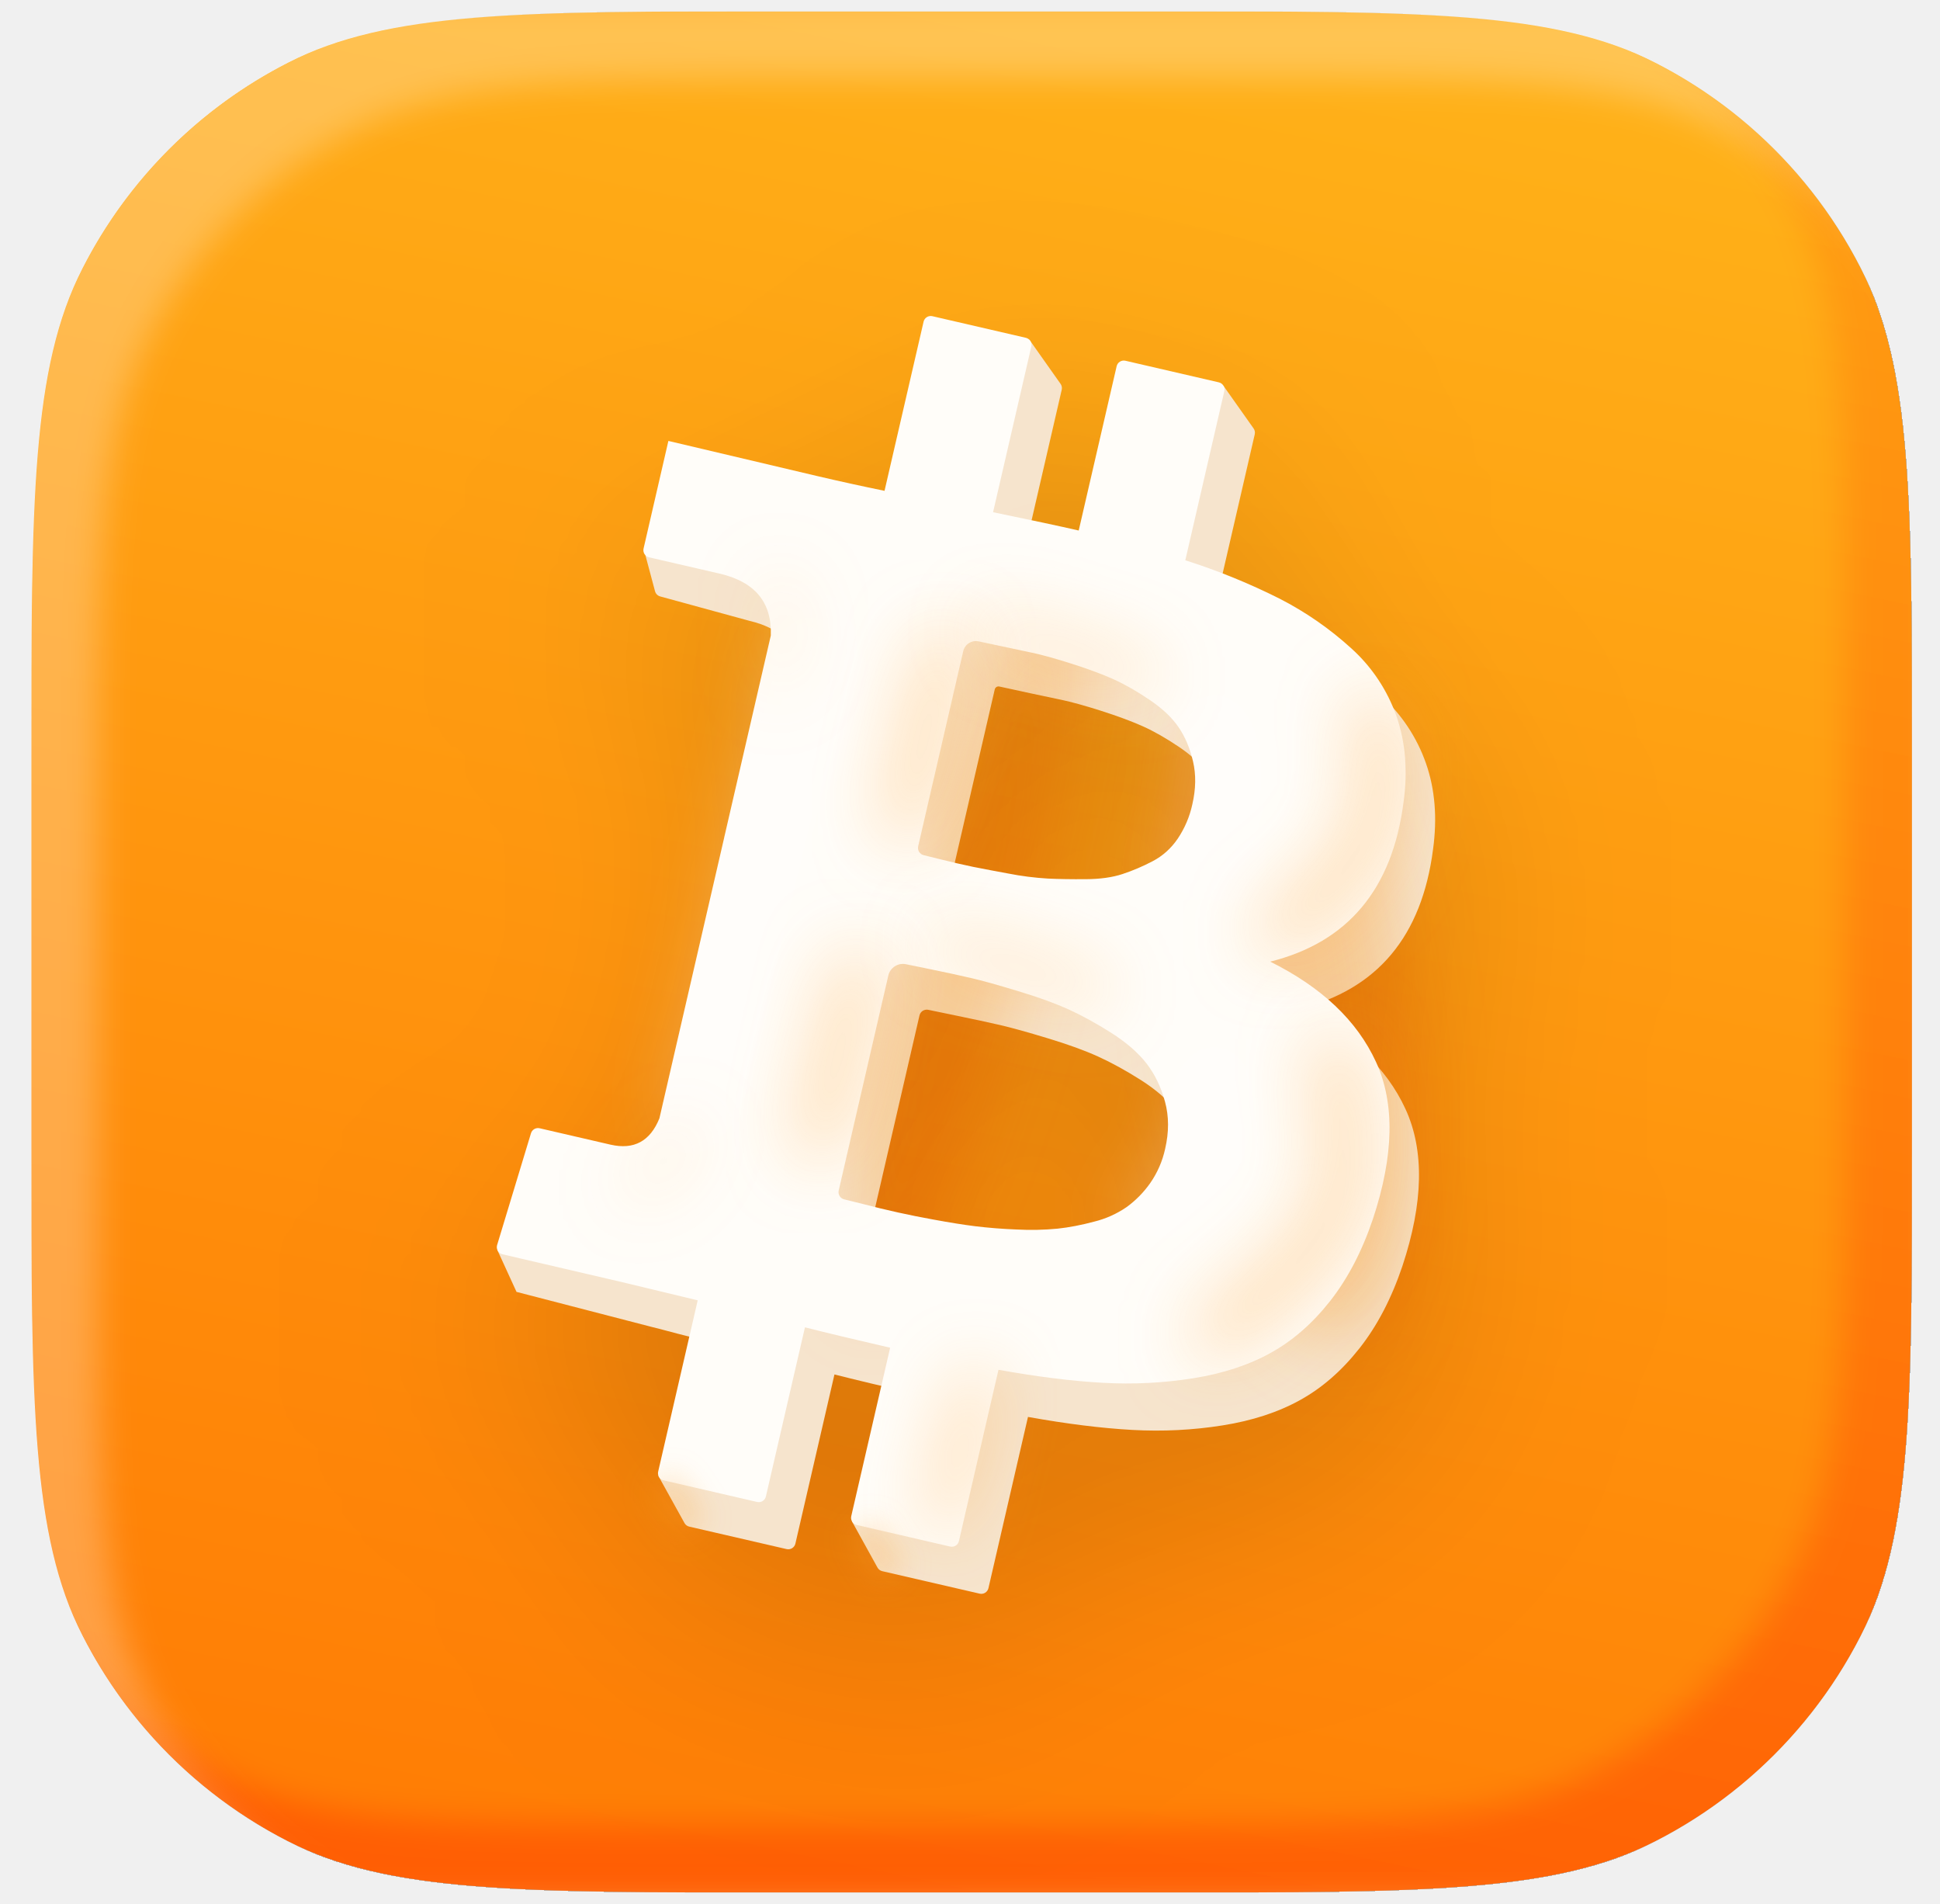
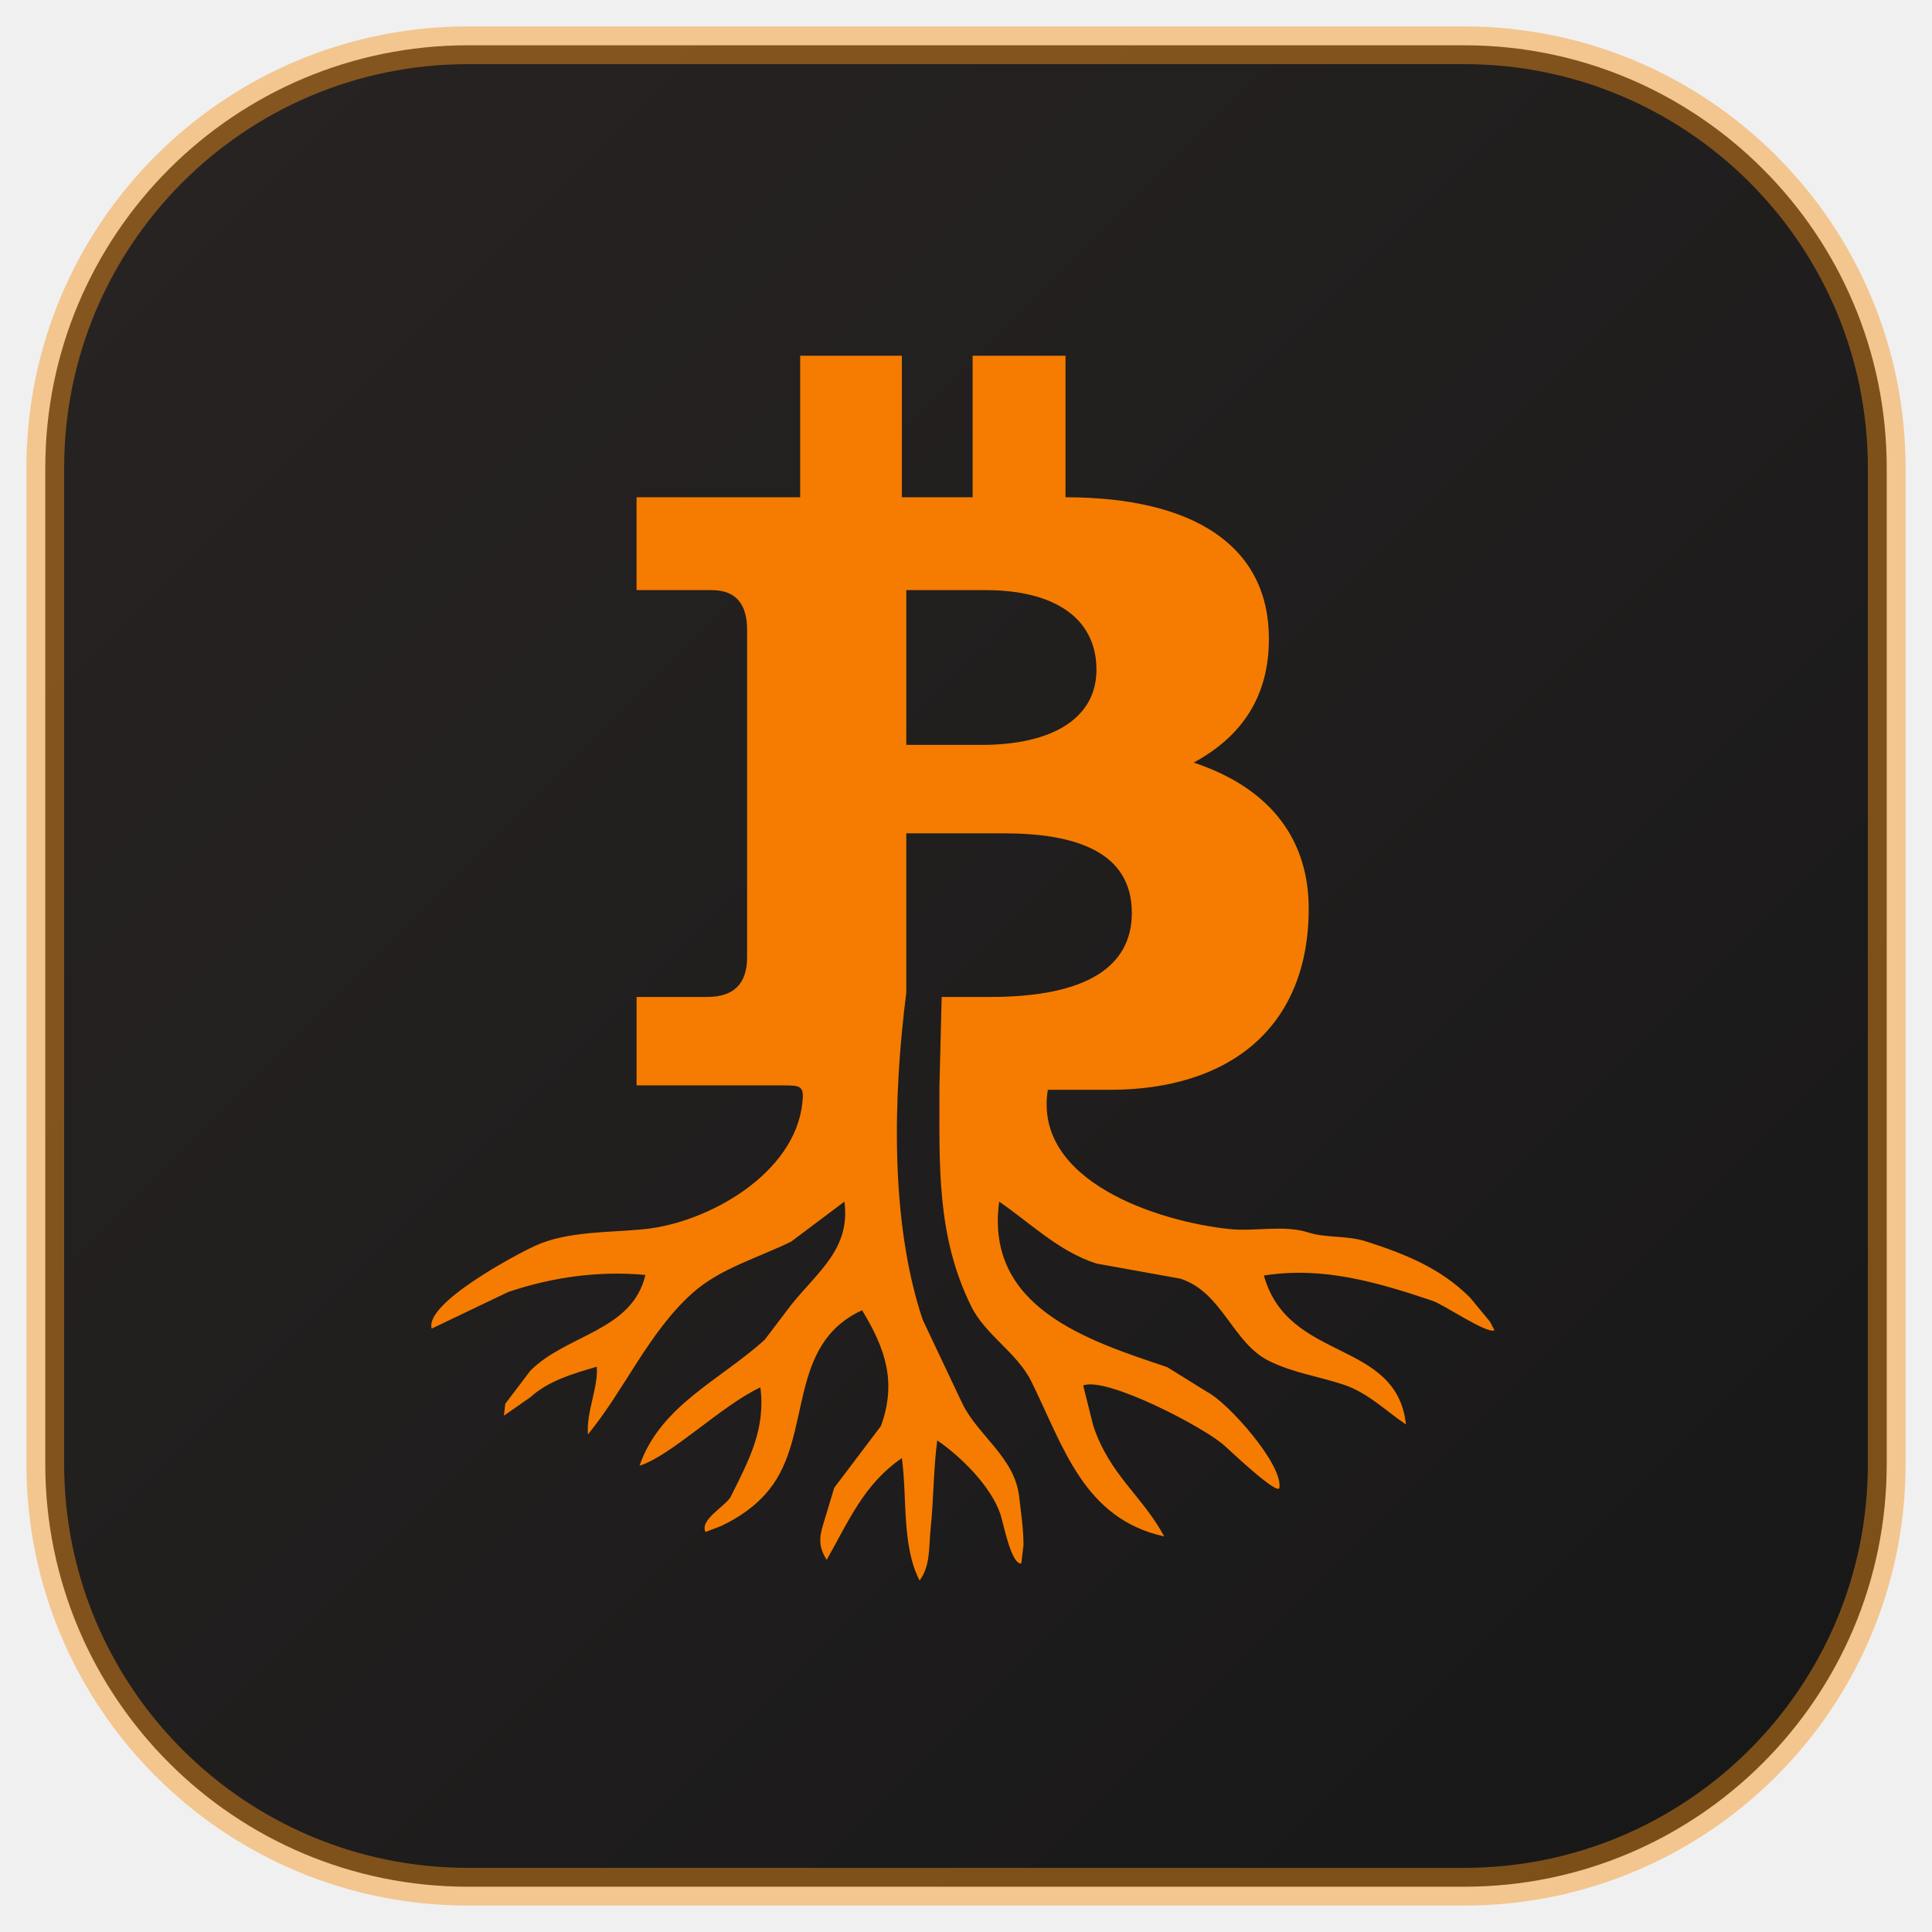
- <svg xmlns="http://www.w3.org/2000/svg" viewBox="0 0 53 52" fill="none">
-   <g clip-path="url(#a)">
-     <g filter="url(#b)" opacity=".6">
-       <path fill="#FF6C00" d="M38.399 32.298q-.778-1.69-2.89-2.74 3.182-.795 3.642-4.353.176-1.287-.193-2.348a4.5 4.5 0 0 0-1.233-1.854 9 9 0 0 0-1.961-1.36 17.5 17.5 0 0 0-2.576-1.047l1.112-4.815-.9-1.218-2.043.538-1.08 4.682q-.765-.176-2.34-.5l1.089-4.72-.892-1.299-2.051.62-1.112 4.815a68 68 0 0 1-1.858-.408l-4.046-.955-1.57 1.864.333.969 2.634.79q1.452.336 1.4 1.693L20.6 26.136q.19.045.301.09l-.306-.07-1.773 7.681q-.378.939-1.334.72l-2.12-.49-1.892 2.11.637 1.114 3.677 1.018q.363.084 1.049.252t1.03.247l-1.932 3.581.806 1.292 2.944.68 1.111-4.816q.798.206 2.327.558l-1.876 3.578.769 1.218 2.942.68 1.125-4.873q1.585.285 2.847.355t2.474-.124q1.21-.192 2.111-.69.9-.496 1.626-1.416t1.172-2.246q.863-2.597.084-4.287m-11.2-11.562.757.164q.624.134 1.037.22.413.084 1.097.303.685.219 1.14.424.456.206.978.558.524.352.794.747.27.394.397.937t-.019 1.173a2.7 2.7 0 0 1-.396.935 1.9 1.9 0 0 1-.686.617 5.4 5.4 0 0 1-.827.352q-.413.136-1.008.14-.594.004-1.032-.017a8 8 0 0 1-1.076-.138 71 71 0 0 1-.964-.182 21 21 0 0 1-.889-.205l-.657-.162zm5.032 14.868a2.8 2.8 0 0 1-.645.657 2.7 2.7 0 0 1-.887.398q-.526.141-1 .192a7.5 7.5 0 0 1-1.123.023q-.647-.03-1.127-.09t-1.135-.18-1.02-.206a61 61 0 0 1-.915-.222 62 62 0 0 0-.705-.172l1.492-6.46q.152.036.912.191.759.155 1.237.266.477.11 1.305.362.828.25 1.375.498.546.246 1.17.642t.964.837.504 1.042q.164.6.005 1.29a2.6 2.6 0 0 1-.407.932" />
-     </g>
-     <g filter="url(#c)">
-       <path fill="url(#d)" d="M.854 20.862c0-7.194 0-10.791 1.4-13.539A12.85 12.85 0 0 1 7.867 1.71C10.615.31 14.212.31 21.406.31h10.276c7.194 0 10.791 0 13.539 1.4a12.85 12.85 0 0 1 5.613 5.613c1.4 2.748 1.4 6.345 1.4 13.539v10.276c0 7.194 0 10.791-1.4 13.539a12.85 12.85 0 0 1-5.613 5.613c-2.748 1.4-6.345 1.4-13.539 1.4H21.406c-7.194 0-10.791 0-13.539-1.4a12.85 12.85 0 0 1-5.613-5.613c-1.4-2.748-1.4-6.345-1.4-13.539z" />
-     </g>
-     <g filter="url(#e)" opacity=".6">
-       <path fill="#000" fill-opacity=".29" d="M38.399 32.298q-.778-1.69-2.89-2.74 3.182-.795 3.642-4.353.176-1.287-.193-2.348a4.5 4.5 0 0 0-1.233-1.854 9 9 0 0 0-1.961-1.36 17.5 17.5 0 0 0-2.576-1.047l1.112-4.815-.9-1.218-2.043.538-1.08 4.682q-.765-.176-2.34-.5l1.089-4.72-.892-1.299-2.051.62-1.112 4.815a68 68 0 0 1-1.858-.408l-4.046-.955-1.57 1.864.333.969 2.634.79q1.452.336 1.4 1.693L20.6 26.136q.19.045.301.09l-.306-.07-1.773 7.681q-.378.939-1.334.72l-2.12-.49-1.892 2.11.637 1.114 3.677 1.018q.363.084 1.049.252t1.03.247l-1.932 3.581.806 1.292 2.944.68 1.111-4.816q.798.206 2.327.558l-1.876 3.578.769 1.218 2.942.68 1.125-4.873q1.585.285 2.847.355t2.474-.124q1.21-.192 2.111-.69.9-.496 1.626-1.416t1.172-2.246q.863-2.597.084-4.287m-11.2-11.562.757.164q.624.134 1.037.22.413.084 1.097.303.685.219 1.14.424.456.206.978.558.524.352.794.747.27.394.397.937t-.019 1.173a2.7 2.7 0 0 1-.396.935 1.9 1.9 0 0 1-.686.617 5.4 5.4 0 0 1-.827.352q-.413.136-1.008.14-.594.004-1.032-.017a8 8 0 0 1-1.076-.138 71 71 0 0 1-.964-.182 21 21 0 0 1-.889-.205l-.657-.162zm5.032 14.868a2.8 2.8 0 0 1-.645.657 2.7 2.7 0 0 1-.887.398q-.526.141-1 .192a7.5 7.5 0 0 1-1.123.023q-.647-.03-1.127-.09t-1.135-.18-1.02-.206a61 61 0 0 1-.915-.222 62 62 0 0 0-.705-.172l1.492-6.46q.152.036.912.191.759.155 1.237.266.477.11 1.305.362.828.25 1.375.498.546.246 1.17.642t.964.837.504 1.042q.164.6.005 1.29a2.6 2.6 0 0 1-.407.932" />
-     </g>
-     <path fill="#F6E4CD" d="M38.398 30.292q-.777-1.69-2.89-2.74 3.183-.795 3.642-4.353.177-1.287-.192-2.348a4.5 4.5 0 0 0-1.233-1.854 9 9 0 0 0-1.961-1.359 17.5 17.5 0 0 0-2.576-1.048l1.091-4.727a.2.2 0 0 0-.032-.162l-.823-1.164-2.067.558-1.081 4.682q-.765-.176-2.34-.5l1.07-4.632a.2.2 0 0 0-.032-.161l-.852-1.206-2.04.6-1.111 4.816a68 68 0 0 1-1.858-.41l-4.047-.954-1.434 1.834.263.984a.2.2 0 0 0 .14.142l2.429.664q1.452.335 1.4 1.692l-1.266 5.484q.192.045.302.09l-.306-.07-1.774 7.681q-.377.94-1.333.72l-2.12-.49-1.776 2.088.52 1.136 3.689.956c.242.056.577.155 1.034.267s.803.242 1.033.295l-1.88 3.509.712 1.285c.027.05.074.086.13.099l2.66.614a.2.2 0 0 0 .241-.15l1.067-4.62q.798.204 2.327.557l-1.845 3.462.694 1.256a.2.2 0 0 0 .13.098l2.66.614a.2.2 0 0 0 .241-.15l1.08-4.677q1.585.285 2.846.355t2.474-.124q1.212-.192 2.112-.69.9-.496 1.625-1.416.726-.92 1.172-2.245.862-2.598.085-4.288M27.3 18.75a144 144 0 0 0 1.692.363q.414.086 1.098.304.684.219 1.14.424.456.206.978.558.523.352.794.747.27.394.397.937.126.543-.019 1.173a2.7 2.7 0 0 1-.397.935 1.9 1.9 0 0 1-.685.617 5.4 5.4 0 0 1-.827.353q-.413.135-1.008.14-.594.003-1.032-.018a8 8 0 0 1-1.076-.138 68 68 0 0 1-.964-.182 22 22 0 0 1-.889-.205l-.657-.162 1.331-5.766a.106.106 0 0 1 .124-.08m4.93 14.848a2.8 2.8 0 0 1-.644.657 2.7 2.7 0 0 1-.887.398q-.526.141-1 .192-.475.052-1.123.023-.647-.03-1.127-.089-.48-.06-1.136-.182a26 26 0 0 1-1.934-.426l-.705-.173 1.446-6.263a.204.204 0 0 1 .241-.154l.716.148q.76.156 1.237.266t1.306.362q.828.25 1.375.498.546.247 1.17.642.622.396.964.837.34.44.504 1.042.163.6.004 1.29a2.6 2.6 0 0 1-.406.932" />
-     <g filter="url(#f)" opacity=".3" style="mix-blend-mode:multiply">
-       <path fill="#FF9C11" d="M36.693 36.702c-1.584.209-3.403-3.698-4.065-8.725-.66-5.027.087-9.272 1.67-9.48 1.584-.208 3.403 3.698 4.065 8.726.66 5.027-.087 9.27-1.67 9.48" />
-     </g>
-     <g filter="url(#g)" opacity=".3" style="mix-blend-mode:multiply">
-       <path fill="#FF9C11" d="M23.705 35.72c-.82-.22-.272-4.92 1.222-10.499 1.495-5.578 3.371-9.922 4.19-9.703s.273 4.92-1.221 10.499c-1.495 5.578-3.371 9.922-4.19 9.702" />
-     </g>
-     <path fill="#FFFDF9" d="M37.592 29.005q-.777-1.69-2.89-2.74 3.183-.795 3.642-4.353.177-1.287-.192-2.348a4.5 4.5 0 0 0-1.233-1.854 9 9 0 0 0-1.961-1.359 17.5 17.5 0 0 0-2.576-1.048l1.066-4.62a.2.2 0 0 0-.15-.24l-2.552-.59a.2.2 0 0 0-.24.151L29.47 14.49q-.765-.176-2.34-.5l1.045-4.524a.2.2 0 0 0-.15-.24l-2.553-.59a.2.2 0 0 0-.24.15l-1.067 4.62a68 68 0 0 1-1.858-.408l-4.047-.955-.678 2.939a.2.2 0 0 0 .15.24l1.926.445q1.452.335 1.4 1.692l-1.266 5.484-.004.01v.01l-1.773 7.681q-.378.939-1.334.72l-1.938-.448a.2.2 0 0 0-.237.137l-.925 3.052a.2.2 0 0 0 .146.253l3.256.758q.362.084 1.048.252.685.168 1.03.248l-1.08 4.677a.2.2 0 0 0 .15.24l2.553.59a.2.2 0 0 0 .24-.15l1.067-4.62q.798.204 2.327.557l-1.062 4.6a.2.2 0 0 0 .15.241l2.552.59a.2.2 0 0 0 .24-.151l1.08-4.677q1.585.285 2.847.355 1.261.07 2.474-.124 1.211-.192 2.11-.69.9-.496 1.627-1.416.725-.92 1.172-2.245.862-2.598.084-4.288M26.315 17.786a.357.357 0 0 1 .422-.268l1.45.308q.412.086 1.097.304.686.219 1.14.424.456.206.978.558.523.352.794.747.27.394.397.937t-.019 1.173a2.7 2.7 0 0 1-.397.935q-.272.4-.685.617-.412.216-.827.352-.413.137-1.008.14-.594.004-1.032-.017a8 8 0 0 1-1.076-.137 66 66 0 0 1-.964-.183 21 21 0 0 1-.889-.205l-.462-.114a.204.204 0 0 1-.15-.243zm5.11 14.525a2.8 2.8 0 0 1-.645.657 2.7 2.7 0 0 1-.887.398q-.526.141-1 .192a7.5 7.5 0 0 1-1.123.023 14 14 0 0 1-1.127-.089q-.48-.06-1.135-.181a25 25 0 0 1-1.935-.427l-.51-.126a.203.203 0 0 1-.15-.242l1.356-5.873a.41.41 0 0 1 .483-.307l.52.106q.759.155 1.236.266.478.11 1.306.362.828.25 1.375.498.546.247 1.17.642.622.396.964.837.34.44.504 1.042.164.6.004 1.29a2.6 2.6 0 0 1-.406.932" />
-     <g filter="url(#h)" opacity=".61">
-       <path stroke="#FEA432" stroke-width=".803" d="m34.585 25.777 1.7-1.4a4.01 4.01 0 0 0 1.43-3.61l-.22-1.714" />
-     </g>
-     <g filter="url(#i)" opacity=".5">
-       <path stroke="#fff" stroke-width=".803" d="m32.024 24.295.489-.623a4 4 0 0 0 .791-3.192l-.28-1.548" />
-     </g>
-     <g filter="url(#j)" opacity=".5">
-       <path stroke="#fff" stroke-width=".803" d="m31.113 33.572.606-.51a4 4 0 0 0 1.429-2.961l.044-1.574" />
-     </g>
-     <g filter="url(#k)" opacity=".3">
-       <path stroke="#FEA432" stroke-width=".401" d="m21.127 18.931.219-.664c.279-.845.2-1.768-.22-2.553" />
-     </g>
-     <g filter="url(#l)" opacity=".3">
-       <path stroke="#FEA432" stroke-width=".401" d="M17.029 32.564a3.03 3.03 0 0 0 1.73-1.622l.165-.374" />
-     </g>
-     <g filter="url(#m)" opacity=".61">
-       <path stroke="#FEA432" stroke-width=".803" d="m25.896 17.386-1.28 5.458" />
-     </g>
-     <g filter="url(#n)" opacity=".34">
-       <path stroke="#FEA432" stroke-width=".803" d="m31.525 18.592-4.77-1.482" />
-     </g>
-     <g filter="url(#o)" opacity=".34">
-       <path stroke="#FEA432" stroke-width=".803" d="m30.199 27.163-4.771-1.483" />
-     </g>
-     <g filter="url(#p)" opacity=".3">
-       <path stroke="#FEA432" stroke-width=".803" d="m18.07 40.474.854 1.28" />
-     </g>
-     <g filter="url(#q)" opacity=".3">
-       <path stroke="#FEA432" stroke-width=".803" d="m23.537 41.753.854 1.28" />
-     </g>
-     <g filter="url(#r)" opacity=".5">
-       <path stroke="#fff" stroke-width=".803" d="m22.356 16.565-3.432 14.214" />
-     </g>
-     <g filter="url(#s)" opacity=".61">
-       <path stroke="#FEA432" stroke-width=".803" d="m23.537 26.107-1.28 5.458" />
-     </g>
-     <g filter="url(#t)">
-       <path stroke="#FEA432" stroke-width=".401" d="m25.71 41.751 1.044-4.235" />
-     </g>
-     <g filter="url(#u)" opacity=".61">
-       <path stroke="#FEA432" stroke-width=".803" d="m32.824 36.779 2.532-2.116a4.01 4.01 0 0 0 1.408-3.583l-.345-2.73" />
-     </g>
+ <svg xmlns="http://www.w3.org/2000/svg" viewBox="0 0 512 512" fill="none">
+   <defs>
+     <linearGradient id="rootsBadgeBg" x1="0" y1="0" x2="512" y2="512" gradientUnits="userSpaceOnUse">
+       <stop offset="0%" stop-color="#292424" />
+       <stop offset="100%" stop-color="#171717" />
+     </linearGradient>
+   </defs>
+   <rect x="12" y="12" width="488" height="488" rx="112" fill="url(#rootsBadgeBg)" stroke="#F7931A" stroke-opacity="0.45" stroke-width="10" />
+   <g transform="translate(56, 56) scale(0.78125)">
+     <path fill="#F57C00" fill-rule="evenodd" transform="translate(57.25 35.5) scale(1.5)" d="M122,285.97 C117.93,278 119.23,267.42 118,258.29 C109.4,264.16 105.93,272.62 101,281.29 C99.18,278.46 99.22,276.31 100.29,273 L102.7,265 L113.28,251 C116.82,241.1 114.35,233.66 109,224.85 C91.85,232.74 97.9,253.09 88,265.41 C85.05,269.07 81.2,271.75 77,273.69 L73.6,275 C72.16,272.21 78.24,269.1 79.3,267 C83.39,258.82 87.23,251.69 86,242.29 C77.17,246.42 65.77,257.82 58.67,260 C63.38,246.34 77.11,240.54 87,231.49 L93,223.59 C99.05,216.06 106.43,210.91 105,200.29 L93,209.3 C85.45,213.03 76.91,215.35 70.6,221 C60.72,229.86 55.27,242.88 47,252.93 C46.62,247.72 49.39,242.24 49,237.62 C43.87,239.13 38.11,240.75 34,244.51 L28,248.69 L28.31,246 L34,238.5 C42.23,230.27 57.02,229.58 60,216.86 C49.36,215.9 39.01,217.35 29,220.71 L11.67,229 C10,223.24 30.92,212.18 35,210.3 C42.44,206.88 51.95,207.33 60,206.48 C74.25,204.98 93.8,193.96 95.48,178 C96,174 95,174 91,174 H58 V154 H74 Q83,154 83,145 V71 Q83,62 75,62 H58 V41 H95 V9 H118 V41 H134 V9 H155 V41 C184,41 201,52 201,73 C201,86 195,95 184,101 C202,107 210,119 210,134 C210,161 192,175 165,175 H151 C147.68,195.85 176.32,204.83 192,206.48 C197.95,207.11 204.33,205.46 210,207.29 C213.89,208.54 218.68,207.89 223,209.29 C231.77,212.12 239.77,215.27 246.5,222 L251,227.44 L252,229.38 C250.3,230.25 240.55,223.57 238,222.71 C225.57,218.54 213.24,214.87 199.86,217 C205.41,236.78 229.85,231.25 232,250.69 C227.56,247.68 223.35,243.51 218,241.71 C212.23,239.78 206.56,239.05 201,236.3 C192.78,232.23 190.49,220.79 181,217.71 L162,214.29 C153.35,211.48 147.22,205.22 140,200.29 C136.76,224.32 160.15,231.72 178,237.71 L187,243.3 C191.66,245.63 204.21,259.72 203.37,265 C203.07,266.85 192.49,256.87 191,255.51 C186.46,251.35 164.22,239.78 159,241.86 L161.29,251 C165.01,262.15 172.4,266.83 177.33,276 C159.1,271.99 154.54,255.65 147.3,241 C144.04,234.41 136.91,230.48 133.7,224 C125.74,207.9 126.5,191.82 126.5,174 L127,154 H138 C160,154 170,147 170,135 C170,121 157,117 141,117 H119 V153  C116.02,176.33 115.28,204.85 122.71,227 L131.7,246 C135.32,253.32 143.51,258.14 144.52,267 C144.93,270.67 145.51,274.11 145.5,278 L145,282.12 C142.71,282.38 140.98,273.06 140.29,271 C138.16,264.65 131.33,257.93 126,254.29 C125.14,260.67 125.19,267.65 124.52,274 C124.06,278.31 124.52,282.63 122,285.97 Z M119,62 V97 H136 C152,97 162,91 162,80 C162,68 152,62 137,62 Z" />
  </g>
-   <defs>
-     <filter id="b" width="32.155" height="40.737" x="10.263" y="8.053" color-interpolation-filters="sRGB" filterUnits="userSpaceOnUse">
-       <feFlood flood-opacity="0" result="BackgroundImageFix" />
-       <feBlend in="SourceGraphic" in2="BackgroundImageFix" result="shape" />
-       <feGaussianBlur result="effect1_foregroundBlur_482_1595" stdDeviation="1.606" />
-     </filter>
-     <filter id="c" width="53.216" height="53.216" x="-.064" y="-.608" color-interpolation-filters="sRGB" filterUnits="userSpaceOnUse">
-       <feFlood flood-opacity="0" result="BackgroundImageFix" />
-       <feBlend in="SourceGraphic" in2="BackgroundImageFix" result="shape" />
-       <feColorMatrix in="SourceAlpha" result="hardAlpha" values="0 0 0 0 0 0 0 0 0 0 0 0 0 0 0 0 0 0 127 0" />
-       <feOffset dx="1.835" dy="1.835" />
-       <feGaussianBlur stdDeviation=".459" />
-       <feComposite in2="hardAlpha" k2="-1" k3="1" operator="arithmetic" />
-       <feColorMatrix values="0 0 0 0 1 0 0 0 0 1 0 0 0 0 1 0 0 0 0.25 0" />
-       <feBlend in2="shape" result="effect1_innerShadow_482_1595" />
-       <feColorMatrix in="SourceAlpha" result="hardAlpha" values="0 0 0 0 0 0 0 0 0 0 0 0 0 0 0 0 0 0 127 0" />
-       <feOffset dx="-1.835" dy="-1.835" />
-       <feGaussianBlur stdDeviation=".459" />
-       <feComposite in2="hardAlpha" k2="-1" k3="1" operator="arithmetic" />
-       <feColorMatrix values="0 0 0 0 0 0 0 0 0 0 0 0 0 0 0 0 0 0 0.25 0" />
-       <feBlend in2="effect1_innerShadow_482_1595" mode="overlay" result="effect2_innerShadow_482_1595" />
-     </filter>
-     <filter id="e" width="38.578" height="47.159" x="7.052" y="4.842" color-interpolation-filters="sRGB" filterUnits="userSpaceOnUse">
-       <feFlood flood-opacity="0" result="BackgroundImageFix" />
-       <feBlend in="SourceGraphic" in2="BackgroundImageFix" result="shape" />
-       <feGaussianBlur result="effect1_foregroundBlur_482_1595" stdDeviation="3.211" />
-     </filter>
-     <filter id="f" width="10.23" height="22.235" x="30.381" y="16.482" color-interpolation-filters="sRGB" filterUnits="userSpaceOnUse">
-       <feFlood flood-opacity="0" result="BackgroundImageFix" />
-       <feBlend in="SourceGraphic" in2="BackgroundImageFix" result="shape" />
-       <feGaussianBlur result="effect1_foregroundBlur_482_1595" stdDeviation="1.004" />
-     </filter>
-     <filter id="g" width="10.189" height="24.231" x="21.317" y="13.503" color-interpolation-filters="sRGB" filterUnits="userSpaceOnUse">
-       <feFlood flood-opacity="0" result="BackgroundImageFix" />
-       <feBlend in="SourceGraphic" in2="BackgroundImageFix" result="shape" />
-       <feGaussianBlur result="effect1_foregroundBlur_482_1595" stdDeviation="1.004" />
-     </filter>
-     <filter id="h" width="7.833" height="11.099" x="32.322" y="16.995" color-interpolation-filters="sRGB" filterUnits="userSpaceOnUse">
-       <feFlood flood-opacity="0" result="BackgroundImageFix" />
-       <feBlend in="SourceGraphic" in2="BackgroundImageFix" result="shape" />
-       <feGaussianBlur result="effect1_foregroundBlur_482_1595" stdDeviation="1.004" />
-     </filter>
-     <filter id="i" width="6.076" height="9.697" x="29.701" y="16.853" color-interpolation-filters="sRGB" filterUnits="userSpaceOnUse">
-       <feFlood flood-opacity="0" result="BackgroundImageFix" />
-       <feBlend in="SourceGraphic" in2="BackgroundImageFix" result="shape" />
-       <feGaussianBlur result="effect1_foregroundBlur_482_1595" stdDeviation="1.004" />
-     </filter>
-     <filter id="j" width="6.752" height="9.377" x="28.848" y="26.509" color-interpolation-filters="sRGB" filterUnits="userSpaceOnUse">
-       <feFlood flood-opacity="0" result="BackgroundImageFix" />
-       <feBlend in="SourceGraphic" in2="BackgroundImageFix" result="shape" />
-       <feGaussianBlur result="effect1_foregroundBlur_482_1595" stdDeviation="1.004" />
-     </filter>
-     <filter id="k" width="4.789" height="7.389" x="18.929" y="13.612" color-interpolation-filters="sRGB" filterUnits="userSpaceOnUse">
-       <feFlood flood-opacity="0" result="BackgroundImageFix" />
-       <feBlend in="SourceGraphic" in2="BackgroundImageFix" result="shape" />
-       <feGaussianBlur result="effect1_foregroundBlur_482_1595" stdDeviation="1.004" />
-     </filter>
-     <filter id="l" width="6.162" height="6.28" x="14.953" y="28.48" color-interpolation-filters="sRGB" filterUnits="userSpaceOnUse">
-       <feFlood flood-opacity="0" result="BackgroundImageFix" />
-       <feBlend in="SourceGraphic" in2="BackgroundImageFix" result="shape" />
-       <feGaussianBlur result="effect1_foregroundBlur_482_1595" stdDeviation="1.004" />
-     </filter>
-     <filter id="m" width="6.076" height="9.656" x="22.217" y="15.287" color-interpolation-filters="sRGB" filterUnits="userSpaceOnUse">
-       <feFlood flood-opacity="0" result="BackgroundImageFix" />
-       <feBlend in="SourceGraphic" in2="BackgroundImageFix" result="shape" />
-       <feGaussianBlur result="effect1_foregroundBlur_482_1595" stdDeviation="1.004" />
-     </filter>
-     <filter id="n" width="9.023" height="6.263" x="24.628" y="14.719" color-interpolation-filters="sRGB" filterUnits="userSpaceOnUse">
-       <feFlood flood-opacity="0" result="BackgroundImageFix" />
-       <feBlend in="SourceGraphic" in2="BackgroundImageFix" result="shape" />
-       <feGaussianBlur result="effect1_foregroundBlur_482_1595" stdDeviation="1.004" />
-     </filter>
-     <filter id="o" width="9.023" height="6.263" x="23.302" y="23.29" color-interpolation-filters="sRGB" filterUnits="userSpaceOnUse">
-       <feFlood flood-opacity="0" result="BackgroundImageFix" />
-       <feBlend in="SourceGraphic" in2="BackgroundImageFix" result="shape" />
-       <feGaussianBlur result="effect1_foregroundBlur_482_1595" stdDeviation="1.004" />
-     </filter>
-     <filter id="p" width="3.127" height="3.331" x="16.934" y="39.448" color-interpolation-filters="sRGB" filterUnits="userSpaceOnUse">
-       <feFlood flood-opacity="0" result="BackgroundImageFix" />
-       <feBlend in="SourceGraphic" in2="BackgroundImageFix" result="shape" />
-       <feGaussianBlur result="effect1_foregroundBlur_482_1595" stdDeviation=".401" />
-     </filter>
-     <filter id="q" width="3.127" height="3.331" x="22.4" y="40.728" color-interpolation-filters="sRGB" filterUnits="userSpaceOnUse">
-       <feFlood flood-opacity="0" result="BackgroundImageFix" />
-       <feBlend in="SourceGraphic" in2="BackgroundImageFix" result="shape" />
-       <feGaussianBlur result="effect1_foregroundBlur_482_1595" stdDeviation=".401" />
-     </filter>
-     <filter id="r" width="8.227" height="18.417" x="16.526" y="14.463" color-interpolation-filters="sRGB" filterUnits="userSpaceOnUse">
-       <feFlood flood-opacity="0" result="BackgroundImageFix" />
-       <feBlend in="SourceGraphic" in2="BackgroundImageFix" result="shape" />
-       <feGaussianBlur result="effect1_foregroundBlur_482_1595" stdDeviation="1.004" />
-     </filter>
-     <filter id="s" width="6.076" height="9.656" x="19.859" y="24.008" color-interpolation-filters="sRGB" filterUnits="userSpaceOnUse">
-       <feFlood flood-opacity="0" result="BackgroundImageFix" />
-       <feBlend in="SourceGraphic" in2="BackgroundImageFix" result="shape" />
-       <feGaussianBlur result="effect1_foregroundBlur_482_1595" stdDeviation="1.004" />
-     </filter>
-     <filter id="t" width="5.449" height="8.346" x="23.507" y="35.46" color-interpolation-filters="sRGB" filterUnits="userSpaceOnUse">
-       <feFlood flood-opacity="0" result="BackgroundImageFix" />
-       <feBlend in="SourceGraphic" in2="BackgroundImageFix" result="shape" />
-       <feGaussianBlur result="effect1_foregroundBlur_482_1595" stdDeviation="1.004" />
-     </filter>
-     <filter id="u" width="8.645" height="12.802" x="30.56" y="26.292" color-interpolation-filters="sRGB" filterUnits="userSpaceOnUse">
-       <feFlood flood-opacity="0" result="BackgroundImageFix" />
-       <feBlend in="SourceGraphic" in2="BackgroundImageFix" result="shape" />
-       <feGaussianBlur result="effect1_foregroundBlur_482_1595" stdDeviation="1.004" />
-     </filter>
-     <linearGradient id="d" x1="26.544" x2="16.208" y1=".31" y2="49.984" gradientUnits="userSpaceOnUse">
-       <stop stop-color="#FFB018" />
-       <stop offset="1" stop-color="#FF7E05" />
-     </linearGradient>
-     <clipPath id="a">
-       <rect width="51.381" height="51.381" x=".854" y=".31" fill="#fff" rx="12.845" />
-     </clipPath>
-   </defs>
</svg>
